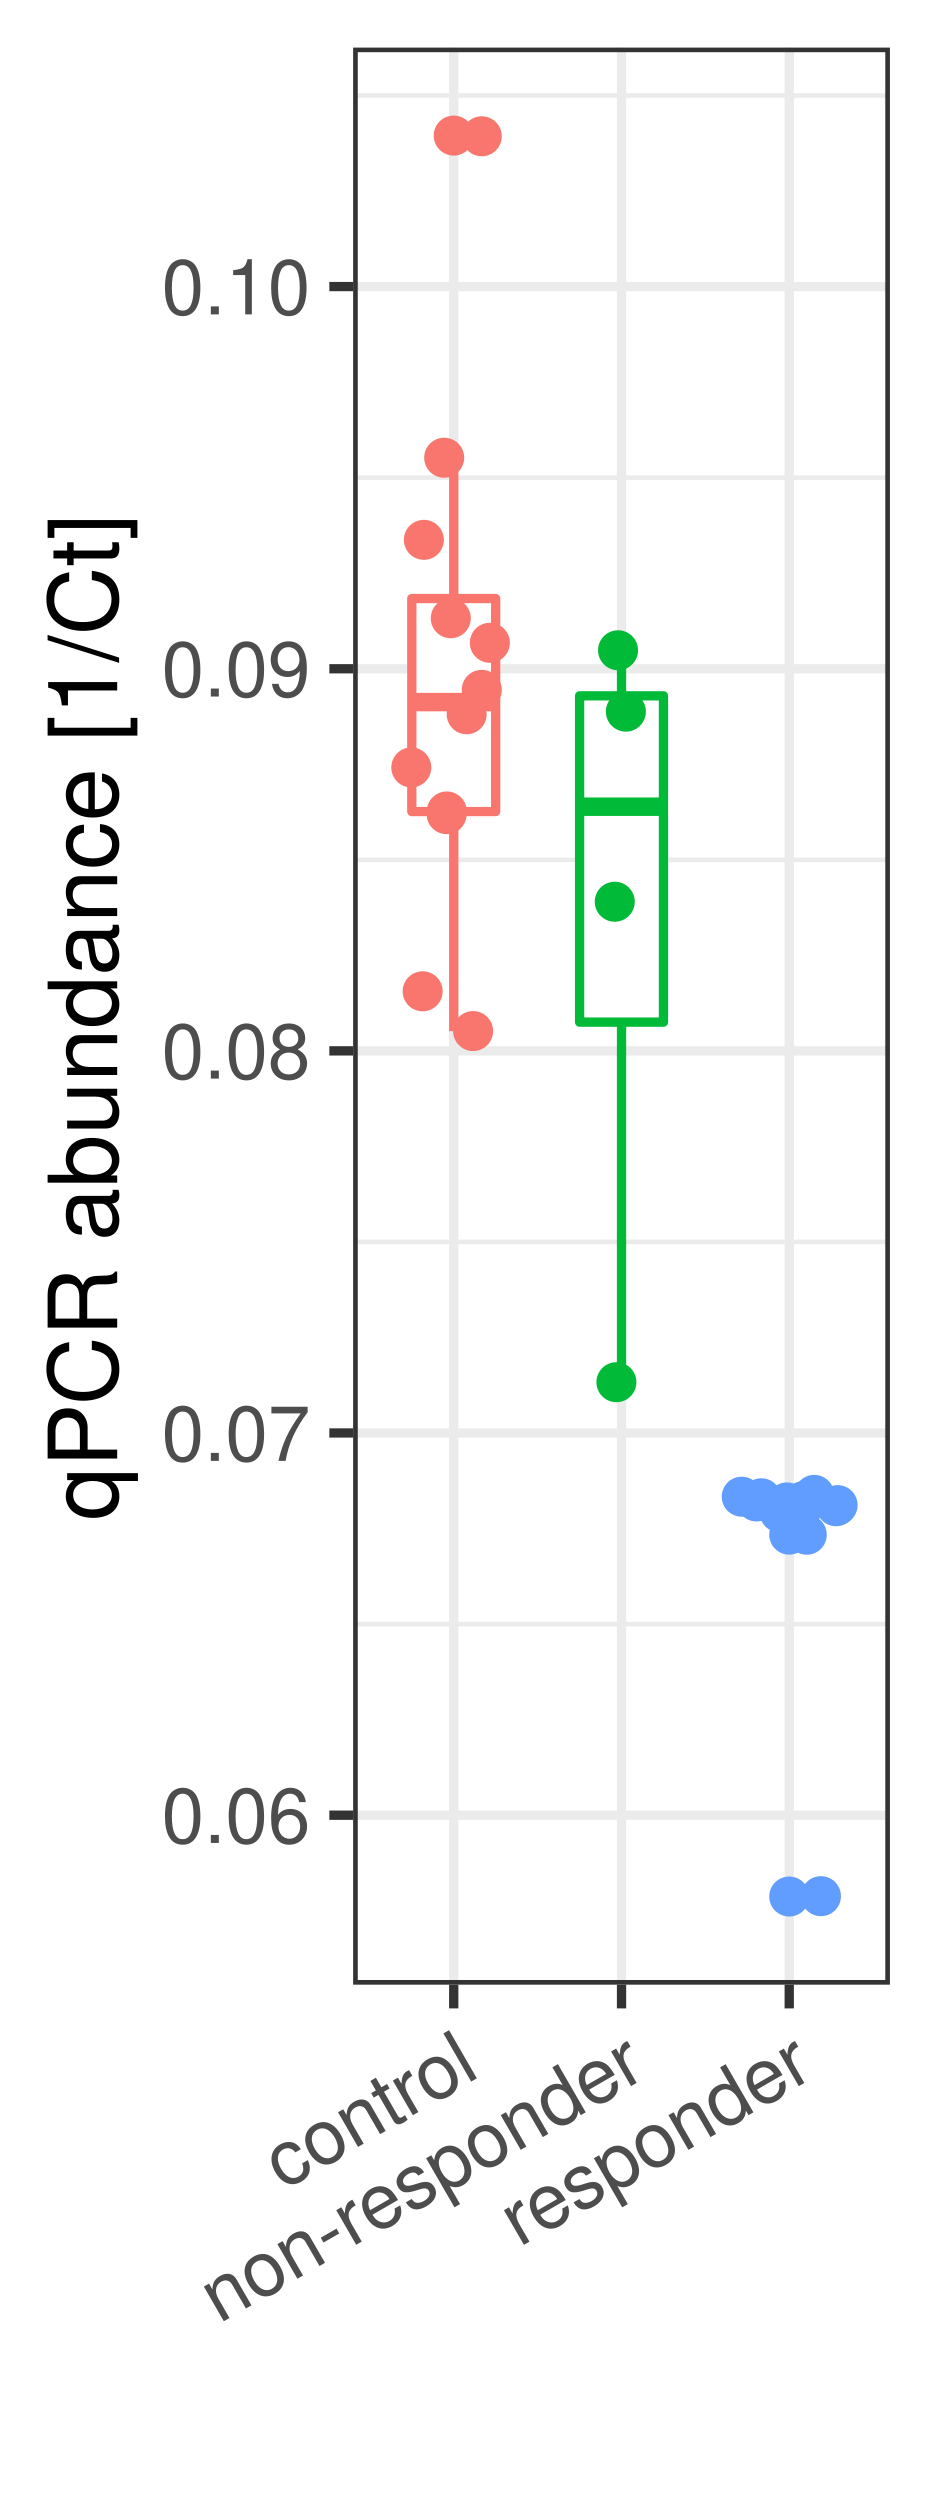
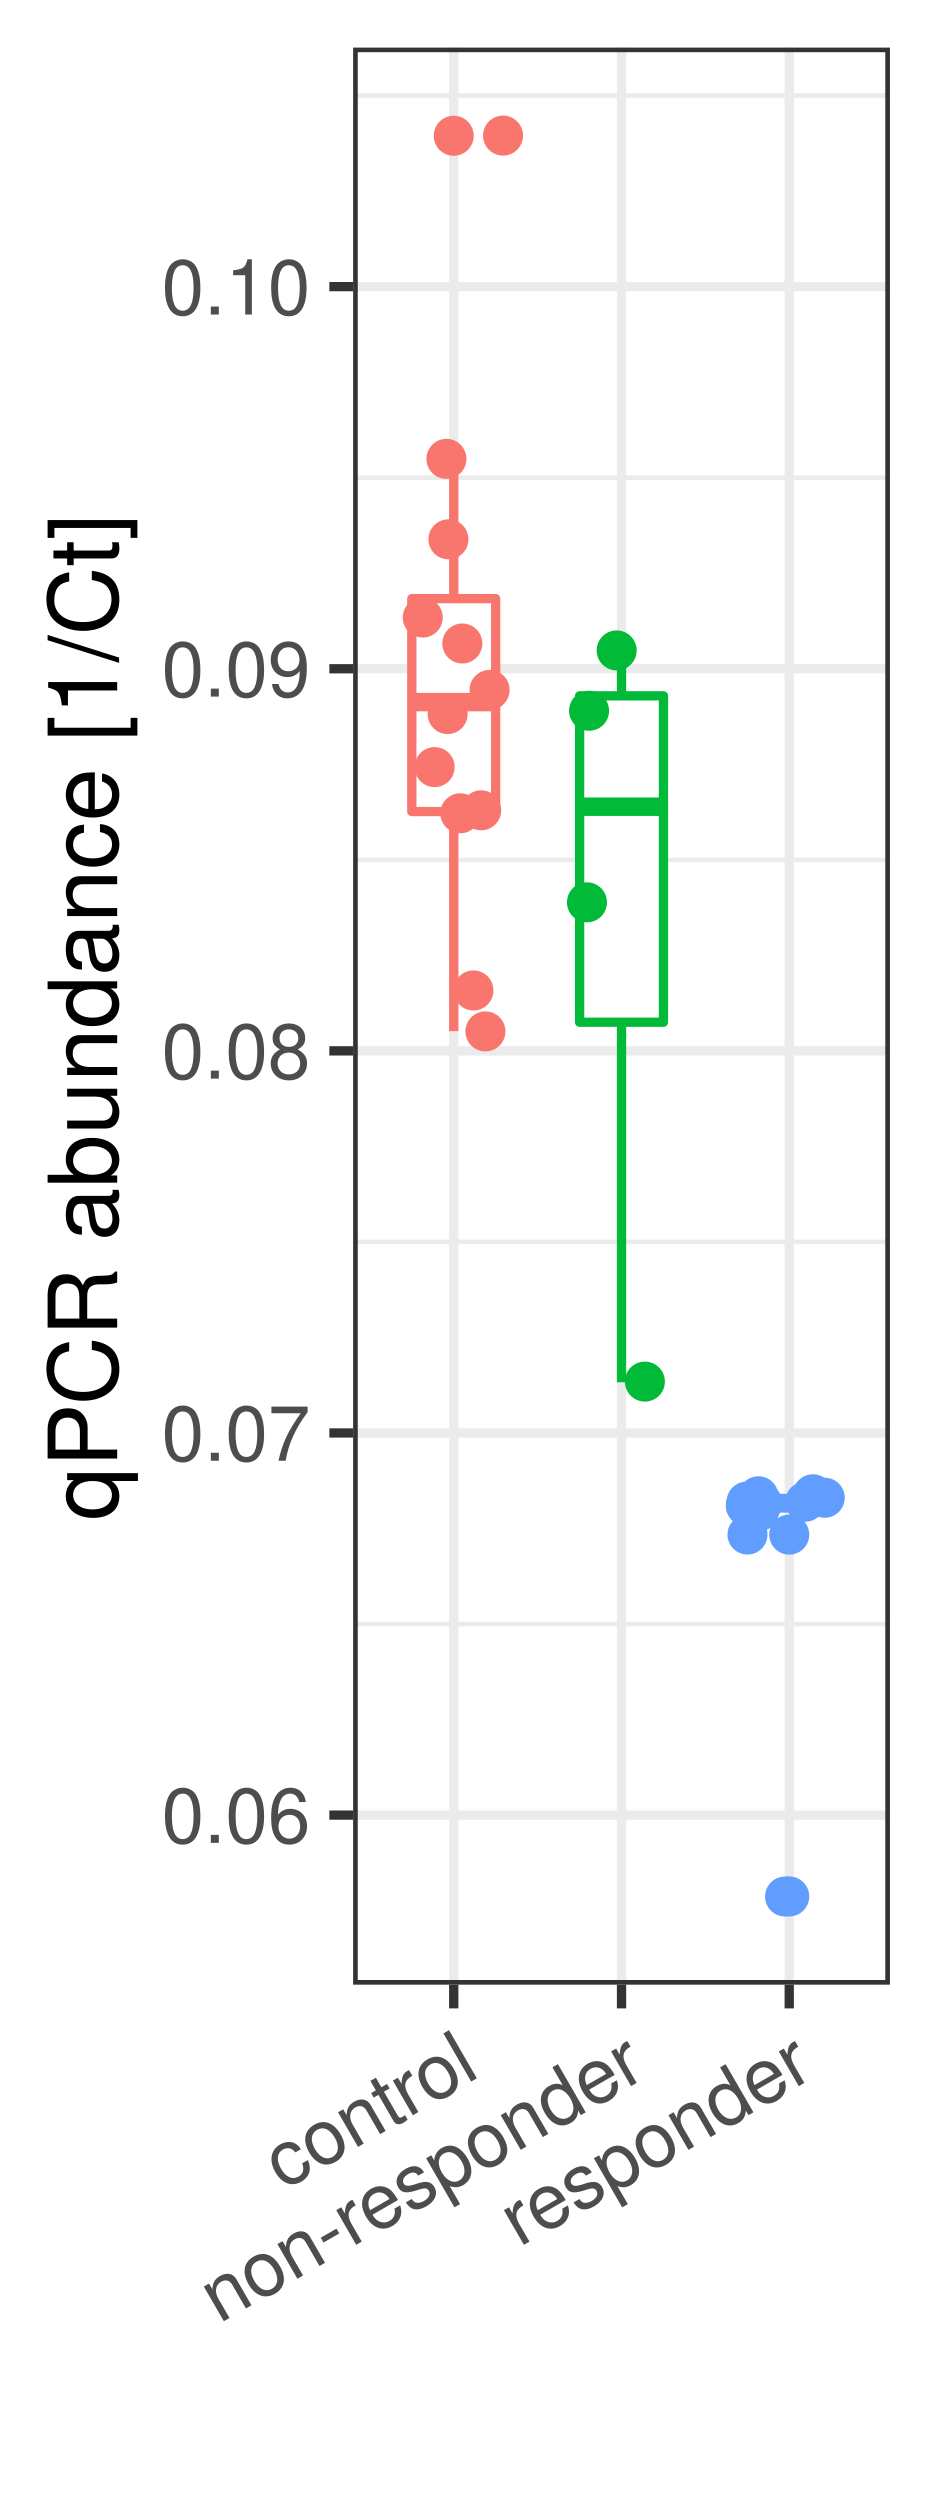
<svg xmlns="http://www.w3.org/2000/svg" viewBox="0 0 108.00 288.00">
  <defs>
    <style type="text/css">
    line, polyline, polygon, path, rect, circle {
      fill: none;
      stroke: #000000;
      stroke-linecap: round;
      stroke-linejoin: round;
      stroke-miterlimit: 10.00;
    }
  </style>
  </defs>
  <rect width="100%" height="100%" style="stroke: none; fill: #FFFFFF;" />
  <rect x="-0" y="0.00" width="108.00" height="288.00" style="stroke-width: 1.07; stroke: #FFFFFF; fill: #FFFFFF;" />
  <defs>
    <clipPath id="cpNDAuNjh8MTAyLjUyfDIyOC42M3w1LjQ4">
      <rect x="40.68" y="5.48" width="61.84" height="223.15" />
    </clipPath>
  </defs>
  <rect x="40.68" y="5.48" width="61.84" height="223.15" style="stroke-width: 1.07; stroke: none; fill: #FFFFFF;" clip-path="url(#cpNDAuNjh8MTAyLjUyfDIyOC42M3w1LjQ4)" />
-   <polyline points="40.68,187.10 102.52,187.10 " style="stroke-width: 0.53; stroke: #EBEBEB; stroke-linecap: butt;" clip-path="url(#cpNDAuNjh8MTAyLjUyfDIyOC42M3w1LjQ4)" />
+   <polyline points="40.68,187.09 102.52,187.09 " style="stroke-width: 0.53; stroke: #EBEBEB; stroke-linecap: butt;" clip-path="url(#cpNDAuNjh8MTAyLjUyfDIyOC42M3w1LjQ4)" />
  <polyline points="40.68,143.07 102.52,143.07 " style="stroke-width: 0.53; stroke: #EBEBEB; stroke-linecap: butt;" clip-path="url(#cpNDAuNjh8MTAyLjUyfDIyOC42M3w1LjQ4)" />
  <polyline points="40.68,99.05 102.52,99.05 " style="stroke-width: 0.53; stroke: #EBEBEB; stroke-linecap: butt;" clip-path="url(#cpNDAuNjh8MTAyLjUyfDIyOC42M3w1LjQ4)" />
-   <polyline points="40.68,55.02 102.52,55.02 " style="stroke-width: 0.53; stroke: #EBEBEB; stroke-linecap: butt;" clip-path="url(#cpNDAuNjh8MTAyLjUyfDIyOC42M3w1LjQ4)" />
-   <polyline points="40.68,11.00 102.52,11.00 " style="stroke-width: 0.53; stroke: #EBEBEB; stroke-linecap: butt;" clip-path="url(#cpNDAuNjh8MTAyLjUyfDIyOC42M3w1LjQ4)" />
-   <polyline points="40.68,209.11 102.52,209.11 " style="stroke-width: 1.07; stroke: #EBEBEB; stroke-linecap: butt;" clip-path="url(#cpNDAuNjh8MTAyLjUyfDIyOC42M3w1LjQ4)" />
+   <polyline points="40.68,55.03 102.52,55.03 " style="stroke-width: 0.53; stroke: #EBEBEB; stroke-linecap: butt;" clip-path="url(#cpNDAuNjh8MTAyLjUyfDIyOC42M3w1LjQ4)" />
+   <polyline points="40.68,11.01 102.52,11.01 " style="stroke-width: 0.53; stroke: #EBEBEB; stroke-linecap: butt;" clip-path="url(#cpNDAuNjh8MTAyLjUyfDIyOC42M3w1LjQ4)" />
+   <polyline points="40.68,209.10 102.52,209.10 " style="stroke-width: 1.07; stroke: #EBEBEB; stroke-linecap: butt;" clip-path="url(#cpNDAuNjh8MTAyLjUyfDIyOC42M3w1LjQ4)" />
  <polyline points="40.68,165.08 102.52,165.08 " style="stroke-width: 1.07; stroke: #EBEBEB; stroke-linecap: butt;" clip-path="url(#cpNDAuNjh8MTAyLjUyfDIyOC42M3w1LjQ4)" />
  <polyline points="40.68,121.06 102.52,121.06 " style="stroke-width: 1.07; stroke: #EBEBEB; stroke-linecap: butt;" clip-path="url(#cpNDAuNjh8MTAyLjUyfDIyOC42M3w1LjQ4)" />
  <polyline points="40.68,77.04 102.52,77.04 " style="stroke-width: 1.07; stroke: #EBEBEB; stroke-linecap: butt;" clip-path="url(#cpNDAuNjh8MTAyLjUyfDIyOC42M3w1LjQ4)" />
-   <polyline points="40.68,33.01 102.52,33.01 " style="stroke-width: 1.07; stroke: #EBEBEB; stroke-linecap: butt;" clip-path="url(#cpNDAuNjh8MTAyLjUyfDIyOC42M3w1LjQ4)" />
+   <polyline points="40.68,33.02 102.52,33.02 " style="stroke-width: 1.07; stroke: #EBEBEB; stroke-linecap: butt;" clip-path="url(#cpNDAuNjh8MTAyLjUyfDIyOC42M3w1LjQ4)" />
  <polyline points="52.27,228.63 52.27,5.48 " style="stroke-width: 1.07; stroke: #EBEBEB; stroke-linecap: butt;" clip-path="url(#cpNDAuNjh8MTAyLjUyfDIyOC42M3w1LjQ4)" />
  <polyline points="71.60,228.63 71.60,5.48 " style="stroke-width: 1.07; stroke: #EBEBEB; stroke-linecap: butt;" clip-path="url(#cpNDAuNjh8MTAyLjUyfDIyOC42M3w1LjQ4)" />
  <polyline points="90.92,228.63 90.92,5.48 " style="stroke-width: 1.07; stroke: #EBEBEB; stroke-linecap: butt;" clip-path="url(#cpNDAuNjh8MTAyLjUyfDIyOC42M3w1LjQ4)" />
-   <circle cx="52.27" cy="15.62" r="1.95" style="stroke-width: 0.71; stroke: #F8766D; fill: #F8766D;" clip-path="url(#cpNDAuNjh8MTAyLjUyfDIyOC42M3w1LjQ4)" />
-   <line x1="52.27" y1="68.95" x2="52.27" y2="52.77" style="stroke-width: 1.07; stroke: #F8766D; stroke-linecap: butt;" clip-path="url(#cpNDAuNjh8MTAyLjUyfDIyOC42M3w1LjQ4)" />
+   <circle cx="52.27" cy="15.64" r="1.95" style="stroke-width: 0.71; stroke: #F8766D; fill: #F8766D;" clip-path="url(#cpNDAuNjh8MTAyLjUyfDIyOC42M3w1LjQ4)" />
+   <line x1="52.27" y1="68.96" x2="52.27" y2="52.78" style="stroke-width: 1.07; stroke: #F8766D; stroke-linecap: butt;" clip-path="url(#cpNDAuNjh8MTAyLjUyfDIyOC42M3w1LjQ4)" />
  <line x1="52.27" y1="93.49" x2="52.27" y2="118.79" style="stroke-width: 1.07; stroke: #F8766D; stroke-linecap: butt;" clip-path="url(#cpNDAuNjh8MTAyLjUyfDIyOC42M3w1LjQ4)" />
-   <polygon points="47.44,68.95 47.44,93.49 57.10,93.49 57.10,68.95 47.44,68.95 " style="stroke-width: 1.07; stroke: #F8766D; fill: #FFFFFF;" clip-path="url(#cpNDAuNjh8MTAyLjUyfDIyOC42M3w1LjQ4)" />
+   <polygon points="47.44,68.96 47.44,93.49 57.10,93.49 57.10,68.96 47.44,68.96 " style="stroke-width: 1.07; stroke: #F8766D; fill: #FFFFFF;" clip-path="url(#cpNDAuNjh8MTAyLjUyfDIyOC42M3w1LjQ4)" />
  <line x1="47.44" y1="80.88" x2="57.10" y2="80.88" style="stroke-width: 2.13; stroke: #F8766D; stroke-linecap: butt;" clip-path="url(#cpNDAuNjh8MTAyLjUyfDIyOC42M3w1LjQ4)" />
  <line x1="71.60" y1="80.16" x2="71.60" y2="74.85" style="stroke-width: 1.07; stroke: #00BA38; stroke-linecap: butt;" clip-path="url(#cpNDAuNjh8MTAyLjUyfDIyOC42M3w1LjQ4)" />
-   <line x1="71.60" y1="117.75" x2="71.60" y2="159.24" style="stroke-width: 1.07; stroke: #00BA38; stroke-linecap: butt;" clip-path="url(#cpNDAuNjh8MTAyLjUyfDIyOC42M3w1LjQ4)" />
-   <polygon points="66.77,80.16 66.77,117.75 76.43,117.75 76.43,80.16 66.77,80.16 " style="stroke-width: 1.07; stroke: #00BA38; fill: #FFFFFF;" clip-path="url(#cpNDAuNjh8MTAyLjUyfDIyOC42M3w1LjQ4)" />
+   <line x1="71.60" y1="117.76" x2="71.60" y2="159.24" style="stroke-width: 1.07; stroke: #00BA38; stroke-linecap: butt;" clip-path="url(#cpNDAuNjh8MTAyLjUyfDIyOC42M3w1LjQ4)" />
+   <polygon points="66.77,80.16 66.77,117.76 76.43,117.76 76.43,80.16 66.77,80.16 " style="stroke-width: 1.07; stroke: #00BA38; fill: #FFFFFF;" clip-path="url(#cpNDAuNjh8MTAyLjUyfDIyOC42M3w1LjQ4)" />
  <line x1="66.77" y1="92.93" x2="76.43" y2="92.93" style="stroke-width: 2.13; stroke: #00BA38; stroke-linecap: butt;" clip-path="url(#cpNDAuNjh8MTAyLjUyfDIyOC42M3w1LjQ4)" />
  <circle cx="90.92" cy="176.79" r="1.95" style="stroke-width: 0.71; stroke: #619CFF; fill: #619CFF;" clip-path="url(#cpNDAuNjh8MTAyLjUyfDIyOC42M3w1LjQ4)" />
-   <circle cx="90.92" cy="218.48" r="1.95" style="stroke-width: 0.71; stroke: #619CFF; fill: #619CFF;" clip-path="url(#cpNDAuNjh8MTAyLjUyfDIyOC42M3w1LjQ4)" />
-   <line x1="90.92" y1="172.85" x2="90.92" y2="172.13" style="stroke-width: 1.07; stroke: #619CFF; stroke-linecap: butt;" clip-path="url(#cpNDAuNjh8MTAyLjUyfDIyOC42M3w1LjQ4)" />
-   <line x1="90.92" y1="173.72" x2="90.92" y2="174.18" style="stroke-width: 1.07; stroke: #619CFF; stroke-linecap: butt;" clip-path="url(#cpNDAuNjh8MTAyLjUyfDIyOC42M3w1LjQ4)" />
-   <polygon points="86.09,172.85 86.09,173.72 95.76,173.72 95.76,172.85 86.09,172.85 " style="stroke-width: 1.07; stroke: #619CFF; fill: #FFFFFF;" clip-path="url(#cpNDAuNjh8MTAyLjUyfDIyOC42M3w1LjQ4)" />
-   <line x1="86.09" y1="173.16" x2="95.76" y2="173.16" style="stroke-width: 2.13; stroke: #619CFF; stroke-linecap: butt;" clip-path="url(#cpNDAuNjh8MTAyLjUyfDIyOC42M3w1LjQ4)" />
-   <circle cx="92.94" cy="176.80" r="1.95" style="stroke-width: 0.71; stroke: #619CFF; fill: #619CFF;" clip-path="url(#cpNDAuNjh8MTAyLjUyfDIyOC42M3w1LjQ4)" />
-   <circle cx="96.32" cy="173.52" r="1.95" style="stroke-width: 0.71; stroke: #619CFF; fill: #619CFF;" clip-path="url(#cpNDAuNjh8MTAyLjUyfDIyOC42M3w1LjQ4)" />
-   <circle cx="87.15" cy="172.97" r="1.95" style="stroke-width: 0.71; stroke: #619CFF; fill: #619CFF;" clip-path="url(#cpNDAuNjh8MTAyLjUyfDIyOC42M3w1LjQ4)" />
-   <circle cx="71.01" cy="159.23" r="1.95" style="stroke-width: 0.71; stroke: #00BA38; fill: #00BA38;" clip-path="url(#cpNDAuNjh8MTAyLjUyfDIyOC42M3w1LjQ4)" />
-   <circle cx="70.82" cy="103.88" r="1.95" style="stroke-width: 0.71; stroke: #00BA38; fill: #00BA38;" clip-path="url(#cpNDAuNjh8MTAyLjUyfDIyOC42M3w1LjQ4)" />
-   <circle cx="93.80" cy="172.21" r="1.95" style="stroke-width: 0.71; stroke: #619CFF; fill: #619CFF;" clip-path="url(#cpNDAuNjh8MTAyLjUyfDIyOC42M3w1LjQ4)" />
-   <circle cx="89.82" cy="174.24" r="1.95" style="stroke-width: 0.71; stroke: #619CFF; fill: #619CFF;" clip-path="url(#cpNDAuNjh8MTAyLjUyfDIyOC42M3w1LjQ4)" />
-   <circle cx="92.93" cy="173.15" r="1.95" style="stroke-width: 0.71; stroke: #619CFF; fill: #619CFF;" clip-path="url(#cpNDAuNjh8MTAyLjUyfDIyOC42M3w1LjQ4)" />
-   <circle cx="48.69" cy="114.20" r="1.95" style="stroke-width: 0.71; stroke: #F8766D; fill: #F8766D;" clip-path="url(#cpNDAuNjh8MTAyLjUyfDIyOC42M3w1LjQ4)" />
-   <circle cx="55.50" cy="79.47" r="1.95" style="stroke-width: 0.71; stroke: #F8766D; fill: #F8766D;" clip-path="url(#cpNDAuNjh8MTAyLjUyfDIyOC42M3w1LjQ4)" />
-   <circle cx="51.17" cy="52.73" r="1.95" style="stroke-width: 0.71; stroke: #F8766D; fill: #F8766D;" clip-path="url(#cpNDAuNjh8MTAyLjUyfDIyOC42M3w1LjQ4)" />
-   <circle cx="53.76" cy="82.28" r="1.95" style="stroke-width: 0.71; stroke: #F8766D; fill: #F8766D;" clip-path="url(#cpNDAuNjh8MTAyLjUyfDIyOC42M3w1LjQ4)" />
-   <circle cx="55.50" cy="15.70" r="1.95" style="stroke-width: 0.71; stroke: #F8766D; fill: #F8766D;" clip-path="url(#cpNDAuNjh8MTAyLjUyfDIyOC42M3w1LjQ4)" />
-   <circle cx="51.45" cy="93.79" r="1.95" style="stroke-width: 0.71; stroke: #F8766D; fill: #F8766D;" clip-path="url(#cpNDAuNjh8MTAyLjUyfDIyOC42M3w1LjQ4)" />
-   <circle cx="94.57" cy="218.44" r="1.95" style="stroke-width: 0.71; stroke: #619CFF; fill: #619CFF;" clip-path="url(#cpNDAuNjh8MTAyLjUyfDIyOC42M3w1LjQ4)" />
-   <circle cx="87.71" cy="172.60" r="1.95" style="stroke-width: 0.71; stroke: #619CFF; fill: #619CFF;" clip-path="url(#cpNDAuNjh8MTAyLjUyfDIyOC42M3w1LjQ4)" />
-   <circle cx="96.49" cy="173.39" r="1.95" style="stroke-width: 0.71; stroke: #619CFF; fill: #619CFF;" clip-path="url(#cpNDAuNjh8MTAyLjUyfDIyOC42M3w1LjQ4)" />
-   <circle cx="90.65" cy="173.08" r="1.95" style="stroke-width: 0.71; stroke: #619CFF; fill: #619CFF;" clip-path="url(#cpNDAuNjh8MTAyLjUyfDIyOC42M3w1LjQ4)" />
-   <circle cx="85.45" cy="172.42" r="1.95" style="stroke-width: 0.71; stroke: #619CFF; fill: #619CFF;" clip-path="url(#cpNDAuNjh8MTAyLjUyfDIyOC42M3w1LjQ4)" />
-   <circle cx="72.10" cy="81.98" r="1.95" style="stroke-width: 0.71; stroke: #00BA38; fill: #00BA38;" clip-path="url(#cpNDAuNjh8MTAyLjUyfDIyOC42M3w1LjQ4)" />
-   <circle cx="71.20" cy="74.91" r="1.95" style="stroke-width: 0.71; stroke: #00BA38; fill: #00BA38;" clip-path="url(#cpNDAuNjh8MTAyLjUyfDIyOC42M3w1LjQ4)" />
-   <circle cx="92.53" cy="172.94" r="1.95" style="stroke-width: 0.71; stroke: #619CFF; fill: #619CFF;" clip-path="url(#cpNDAuNjh8MTAyLjUyfDIyOC42M3w1LjQ4)" />
-   <circle cx="47.38" cy="88.41" r="1.95" style="stroke-width: 0.71; stroke: #F8766D; fill: #F8766D;" clip-path="url(#cpNDAuNjh8MTAyLjUyfDIyOC42M3w1LjQ4)" />
-   <circle cx="51.47" cy="93.48" r="1.95" style="stroke-width: 0.71; stroke: #F8766D; fill: #F8766D;" clip-path="url(#cpNDAuNjh8MTAyLjUyfDIyOC42M3w1LjQ4)" />
-   <circle cx="56.43" cy="74.05" r="1.95" style="stroke-width: 0.71; stroke: #F8766D; fill: #F8766D;" clip-path="url(#cpNDAuNjh8MTAyLjUyfDIyOC42M3w1LjQ4)" />
-   <circle cx="54.50" cy="118.78" r="1.95" style="stroke-width: 0.71; stroke: #F8766D; fill: #F8766D;" clip-path="url(#cpNDAuNjh8MTAyLjUyfDIyOC42M3w1LjQ4)" />
-   <circle cx="48.83" cy="62.19" r="1.95" style="stroke-width: 0.71; stroke: #F8766D; fill: #F8766D;" clip-path="url(#cpNDAuNjh8MTAyLjUyfDIyOC42M3w1LjQ4)" />
-   <circle cx="51.93" cy="71.22" r="1.95" style="stroke-width: 0.71; stroke: #F8766D; fill: #F8766D;" clip-path="url(#cpNDAuNjh8MTAyLjUyfDIyOC42M3w1LjQ4)" />
+   <circle cx="90.92" cy="218.47" r="1.95" style="stroke-width: 0.71; stroke: #619CFF; fill: #619CFF;" clip-path="url(#cpNDAuNjh8MTAyLjUyfDIyOC42M3w1LjQ4)" />
+   <line x1="90.92" y1="172.84" x2="90.92" y2="172.13" style="stroke-width: 1.07; stroke: #619CFF; stroke-linecap: butt;" clip-path="url(#cpNDAuNjh8MTAyLjUyfDIyOC42M3w1LjQ4)" />
+   <line x1="90.92" y1="173.71" x2="90.92" y2="174.17" style="stroke-width: 1.07; stroke: #619CFF; stroke-linecap: butt;" clip-path="url(#cpNDAuNjh8MTAyLjUyfDIyOC42M3w1LjQ4)" />
+   <polygon points="86.09,172.84 86.09,173.71 95.76,173.71 95.76,172.84 86.09,172.84 " style="stroke-width: 1.07; stroke: #619CFF; fill: #FFFFFF;" clip-path="url(#cpNDAuNjh8MTAyLjUyfDIyOC42M3w1LjQ4)" />
+   <line x1="86.09" y1="173.15" x2="95.76" y2="173.15" style="stroke-width: 2.13; stroke: #619CFF; stroke-linecap: butt;" clip-path="url(#cpNDAuNjh8MTAyLjUyfDIyOC42M3w1LjQ4)" />
+   <circle cx="86.11" cy="176.78" r="1.95" style="stroke-width: 0.71; stroke: #619CFF; fill: #619CFF;" clip-path="url(#cpNDAuNjh8MTAyLjUyfDIyOC42M3w1LjQ4)" />
+   <circle cx="85.94" cy="173.49" r="1.95" style="stroke-width: 0.71; stroke: #619CFF; fill: #619CFF;" clip-path="url(#cpNDAuNjh8MTAyLjUyfDIyOC42M3w1LjQ4)" />
+   <circle cx="92.76" cy="173.00" r="1.95" style="stroke-width: 0.71; stroke: #619CFF; fill: #619CFF;" clip-path="url(#cpNDAuNjh8MTAyLjUyfDIyOC42M3w1LjQ4)" />
+   <circle cx="74.29" cy="159.16" r="1.95" style="stroke-width: 0.71; stroke: #00BA38; fill: #00BA38;" clip-path="url(#cpNDAuNjh8MTAyLjUyfDIyOC42M3w1LjQ4)" />
+   <circle cx="67.62" cy="103.95" r="1.95" style="stroke-width: 0.71; stroke: #00BA38; fill: #00BA38;" clip-path="url(#cpNDAuNjh8MTAyLjUyfDIyOC42M3w1LjQ4)" />
+   <circle cx="93.65" cy="172.14" r="1.95" style="stroke-width: 0.71; stroke: #619CFF; fill: #619CFF;" clip-path="url(#cpNDAuNjh8MTAyLjUyfDIyOC42M3w1LjQ4)" />
+   <circle cx="87.45" cy="174.10" r="1.95" style="stroke-width: 0.71; stroke: #619CFF; fill: #619CFF;" clip-path="url(#cpNDAuNjh8MTAyLjUyfDIyOC42M3w1LjQ4)" />
+   <circle cx="87.54" cy="173.16" r="1.95" style="stroke-width: 0.71; stroke: #619CFF; fill: #619CFF;" clip-path="url(#cpNDAuNjh8MTAyLjUyfDIyOC42M3w1LjQ4)" />
+   <circle cx="54.54" cy="114.10" r="1.95" style="stroke-width: 0.71; stroke: #F8766D; fill: #F8766D;" clip-path="url(#cpNDAuNjh8MTAyLjUyfDIyOC42M3w1LjQ4)" />
+   <circle cx="56.40" cy="79.48" r="1.95" style="stroke-width: 0.71; stroke: #F8766D; fill: #F8766D;" clip-path="url(#cpNDAuNjh8MTAyLjUyfDIyOC42M3w1LjQ4)" />
+   <circle cx="51.43" cy="52.86" r="1.95" style="stroke-width: 0.71; stroke: #F8766D; fill: #F8766D;" clip-path="url(#cpNDAuNjh8MTAyLjUyfDIyOC42M3w1LjQ4)" />
+   <circle cx="51.57" cy="82.26" r="1.95" style="stroke-width: 0.71; stroke: #F8766D; fill: #F8766D;" clip-path="url(#cpNDAuNjh8MTAyLjUyfDIyOC42M3w1LjQ4)" />
+   <circle cx="57.95" cy="15.62" r="1.95" style="stroke-width: 0.71; stroke: #F8766D; fill: #F8766D;" clip-path="url(#cpNDAuNjh8MTAyLjUyfDIyOC42M3w1LjQ4)" />
+   <circle cx="53.03" cy="93.69" r="1.95" style="stroke-width: 0.71; stroke: #F8766D; fill: #F8766D;" clip-path="url(#cpNDAuNjh8MTAyLjUyfDIyOC42M3w1LjQ4)" />
+   <circle cx="90.44" cy="218.48" r="1.95" style="stroke-width: 0.71; stroke: #619CFF; fill: #619CFF;" clip-path="url(#cpNDAuNjh8MTAyLjUyfDIyOC42M3w1LjQ4)" />
+   <circle cx="95.01" cy="172.54" r="1.95" style="stroke-width: 0.71; stroke: #619CFF; fill: #619CFF;" clip-path="url(#cpNDAuNjh8MTAyLjUyfDIyOC42M3w1LjQ4)" />
+   <circle cx="85.92" cy="173.42" r="1.95" style="stroke-width: 0.71; stroke: #619CFF; fill: #619CFF;" clip-path="url(#cpNDAuNjh8MTAyLjUyfDIyOC42M3w1LjQ4)" />
+   <circle cx="87.83" cy="173.17" r="1.95" style="stroke-width: 0.71; stroke: #619CFF; fill: #619CFF;" clip-path="url(#cpNDAuNjh8MTAyLjUyfDIyOC42M3w1LjQ4)" />
+   <circle cx="87.37" cy="172.37" r="1.95" style="stroke-width: 0.71; stroke: #619CFF; fill: #619CFF;" clip-path="url(#cpNDAuNjh8MTAyLjUyfDIyOC42M3w1LjQ4)" />
+   <circle cx="67.86" cy="81.88" r="1.95" style="stroke-width: 0.71; stroke: #00BA38; fill: #00BA38;" clip-path="url(#cpNDAuNjh8MTAyLjUyfDIyOC42M3w1LjQ4)" />
+   <circle cx="71.04" cy="74.93" r="1.95" style="stroke-width: 0.71; stroke: #00BA38; fill: #00BA38;" clip-path="url(#cpNDAuNjh8MTAyLjUyfDIyOC42M3w1LjQ4)" />
+   <circle cx="86.02" cy="172.98" r="1.95" style="stroke-width: 0.71; stroke: #619CFF; fill: #619CFF;" clip-path="url(#cpNDAuNjh8MTAyLjUyfDIyOC42M3w1LjQ4)" />
+   <circle cx="50.07" cy="88.37" r="1.95" style="stroke-width: 0.71; stroke: #F8766D; fill: #F8766D;" clip-path="url(#cpNDAuNjh8MTAyLjUyfDIyOC42M3w1LjQ4)" />
+   <circle cx="55.43" cy="93.35" r="1.95" style="stroke-width: 0.71; stroke: #F8766D; fill: #F8766D;" clip-path="url(#cpNDAuNjh8MTAyLjUyfDIyOC42M3w1LjQ4)" />
+   <circle cx="53.26" cy="74.13" r="1.95" style="stroke-width: 0.71; stroke: #F8766D; fill: #F8766D;" clip-path="url(#cpNDAuNjh8MTAyLjUyfDIyOC42M3w1LjQ4)" />
+   <circle cx="55.92" cy="118.82" r="1.95" style="stroke-width: 0.71; stroke: #F8766D; fill: #F8766D;" clip-path="url(#cpNDAuNjh8MTAyLjUyfDIyOC42M3w1LjQ4)" />
+   <circle cx="51.66" cy="62.13" r="1.95" style="stroke-width: 0.71; stroke: #F8766D; fill: #F8766D;" clip-path="url(#cpNDAuNjh8MTAyLjUyfDIyOC42M3w1LjQ4)" />
+   <circle cx="48.70" cy="71.14" r="1.95" style="stroke-width: 0.71; stroke: #F8766D; fill: #F8766D;" clip-path="url(#cpNDAuNjh8MTAyLjUyfDIyOC42M3w1LjQ4)" />
  <rect x="40.68" y="5.48" width="61.84" height="223.15" style="stroke-width: 1.07; stroke: #333333;" clip-path="url(#cpNDAuNjh8MTAyLjUyfDIyOC42M3w1LjQ4)" />
  <defs>
    <clipPath id="cpMC4wMHwxMDguMDB8Mjg4LjAwfDAuMDA=">
      <rect x="0.00" y="0.00" width="108.00" height="288.00" />
    </clipPath>
  </defs>
  <g clip-path="url(#cpMC4wMHwxMDguMDB8Mjg4LjAwfDAuMDA=)">
-     <text x="18.63" y="212.31" style="font-size: 8.80px; fill: #4D4D4D; font-family: Nimbus Sans L;" textLength="17.12px" lengthAdjust="spacingAndGlyphs">0.06</text>
+     <text x="18.63" y="212.30" style="font-size: 8.80px; fill: #4D4D4D; font-family: Nimbus Sans L;" textLength="17.12px" lengthAdjust="spacingAndGlyphs">0.06</text>
  </g>
  <g clip-path="url(#cpMC4wMHwxMDguMDB8Mjg4LjAwfDAuMDA=)">
-     <text x="18.63" y="168.29" style="font-size: 8.80px; fill: #4D4D4D; font-family: Nimbus Sans L;" textLength="17.12px" lengthAdjust="spacingAndGlyphs">0.07</text>
+     <text x="18.63" y="168.28" style="font-size: 8.80px; fill: #4D4D4D; font-family: Nimbus Sans L;" textLength="17.12px" lengthAdjust="spacingAndGlyphs">0.07</text>
  </g>
  <g clip-path="url(#cpMC4wMHwxMDguMDB8Mjg4LjAwfDAuMDA=)">
    <text x="18.63" y="124.26" style="font-size: 8.80px; fill: #4D4D4D; font-family: Nimbus Sans L;" textLength="17.12px" lengthAdjust="spacingAndGlyphs">0.08</text>
  </g>
  <g clip-path="url(#cpMC4wMHwxMDguMDB8Mjg4LjAwfDAuMDA=)">
-     <text x="18.63" y="80.24" style="font-size: 8.80px; fill: #4D4D4D; font-family: Nimbus Sans L;" textLength="17.12px" lengthAdjust="spacingAndGlyphs">0.09</text>
+     <text x="18.63" y="80.25" style="font-size: 8.80px; fill: #4D4D4D; font-family: Nimbus Sans L;" textLength="17.12px" lengthAdjust="spacingAndGlyphs">0.09</text>
  </g>
  <g clip-path="url(#cpMC4wMHwxMDguMDB8Mjg4LjAwfDAuMDA=)">
-     <text x="18.63" y="36.22" style="font-size: 8.80px; fill: #4D4D4D; font-family: Nimbus Sans L;" textLength="17.12px" lengthAdjust="spacingAndGlyphs">0.10</text>
+     <text x="18.63" y="36.23" style="font-size: 8.80px; fill: #4D4D4D; font-family: Nimbus Sans L;" textLength="17.12px" lengthAdjust="spacingAndGlyphs">0.10</text>
  </g>
-   <polyline points="37.94,209.11 40.68,209.11 " style="stroke-width: 1.07; stroke: #333333; stroke-linecap: butt;" clip-path="url(#cpMC4wMHwxMDguMDB8Mjg4LjAwfDAuMDA=)" />
+   <polyline points="37.94,209.10 40.68,209.10 " style="stroke-width: 1.07; stroke: #333333; stroke-linecap: butt;" clip-path="url(#cpMC4wMHwxMDguMDB8Mjg4LjAwfDAuMDA=)" />
  <polyline points="37.94,165.08 40.68,165.08 " style="stroke-width: 1.07; stroke: #333333; stroke-linecap: butt;" clip-path="url(#cpMC4wMHwxMDguMDB8Mjg4LjAwfDAuMDA=)" />
  <polyline points="37.94,121.06 40.68,121.06 " style="stroke-width: 1.07; stroke: #333333; stroke-linecap: butt;" clip-path="url(#cpMC4wMHwxMDguMDB8Mjg4LjAwfDAuMDA=)" />
  <polyline points="37.94,77.04 40.68,77.04 " style="stroke-width: 1.07; stroke: #333333; stroke-linecap: butt;" clip-path="url(#cpMC4wMHwxMDguMDB8Mjg4LjAwfDAuMDA=)" />
-   <polyline points="37.94,33.01 40.68,33.01 " style="stroke-width: 1.07; stroke: #333333; stroke-linecap: butt;" clip-path="url(#cpMC4wMHwxMDguMDB8Mjg4LjAwfDAuMDA=)" />
+   <polyline points="37.94,33.02 40.68,33.02 " style="stroke-width: 1.07; stroke: #333333; stroke-linecap: butt;" clip-path="url(#cpMC4wMHwxMDguMDB8Mjg4LjAwfDAuMDA=)" />
  <polyline points="52.27,231.37 52.27,228.63 " style="stroke-width: 1.07; stroke: #333333; stroke-linecap: butt;" clip-path="url(#cpMC4wMHwxMDguMDB8Mjg4LjAwfDAuMDA=)" />
  <polyline points="71.60,231.37 71.60,228.63 " style="stroke-width: 1.07; stroke: #333333; stroke-linecap: butt;" clip-path="url(#cpMC4wMHwxMDguMDB8Mjg4LjAwfDAuMDA=)" />
  <polyline points="90.92,231.37 90.92,228.63 " style="stroke-width: 1.07; stroke: #333333; stroke-linecap: butt;" clip-path="url(#cpMC4wMHwxMDguMDB8Mjg4LjAwfDAuMDA=)" />
  <g clip-path="url(#cpMC4wMHwxMDguMDB8Mjg4LjAwfDAuMDA=)">
    <text transform="translate(32.61,252.31) rotate(-30)" style="font-size: 8.80px; fill: #4D4D4D; font-family: Nimbus Sans L;" textLength="26.40px" lengthAdjust="spacingAndGlyphs">control</text>
  </g>
  <g clip-path="url(#cpMC4wMHwxMDguMDB8Mjg4LjAwfDAuMDA=)">
    <text transform="translate(25.26,267.71) rotate(-30)" style="font-size: 8.80px; fill: #4D4D4D; font-family: Nimbus Sans L;" textLength="57.21px" lengthAdjust="spacingAndGlyphs">non-responder</text>
  </g>
  <g clip-path="url(#cpMC4wMHwxMDguMDB8Mjg4LjAwfDAuMDA=)">
    <text transform="translate(59.83,258.91) rotate(-30)" style="font-size: 8.80px; fill: #4D4D4D; font-family: Nimbus Sans L;" textLength="39.60px" lengthAdjust="spacingAndGlyphs">responder</text>
  </g>
  <g clip-path="url(#cpMC4wMHwxMDguMDB8Mjg4LjAwfDAuMDA=)">
    <text transform="translate(13.50,175.14) rotate(-90)" style="font-size: 11.00px; font-family: Nimbus Sans L;" textLength="116.17px" lengthAdjust="spacingAndGlyphs">qPCR abundance [1/Ct]</text>
  </g>
</svg>
